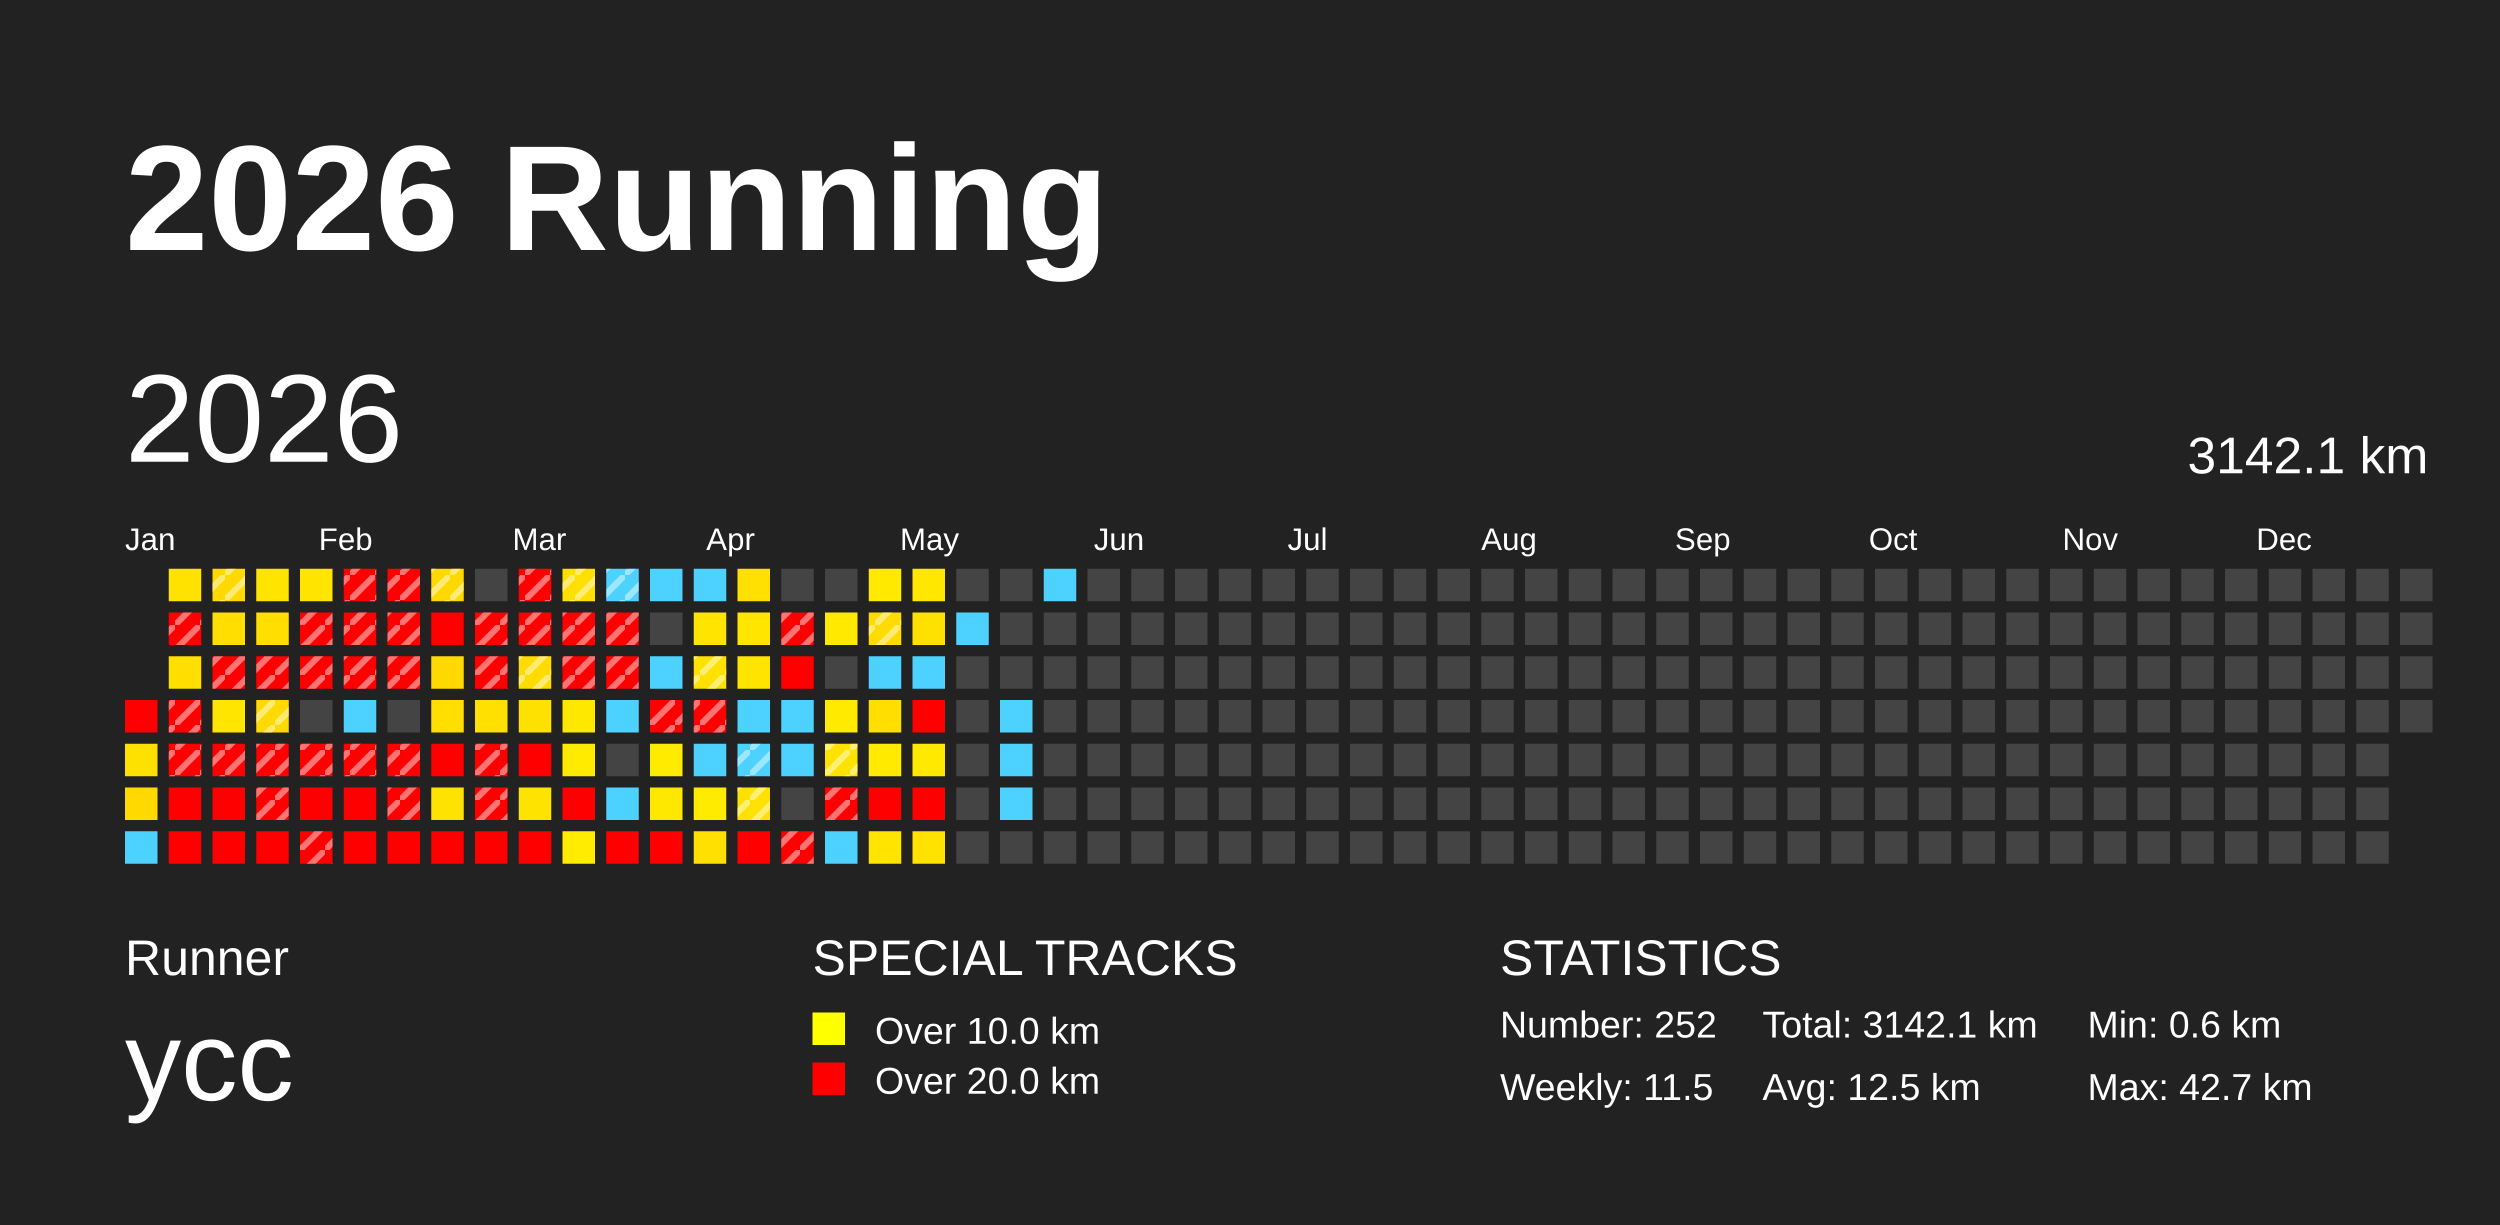
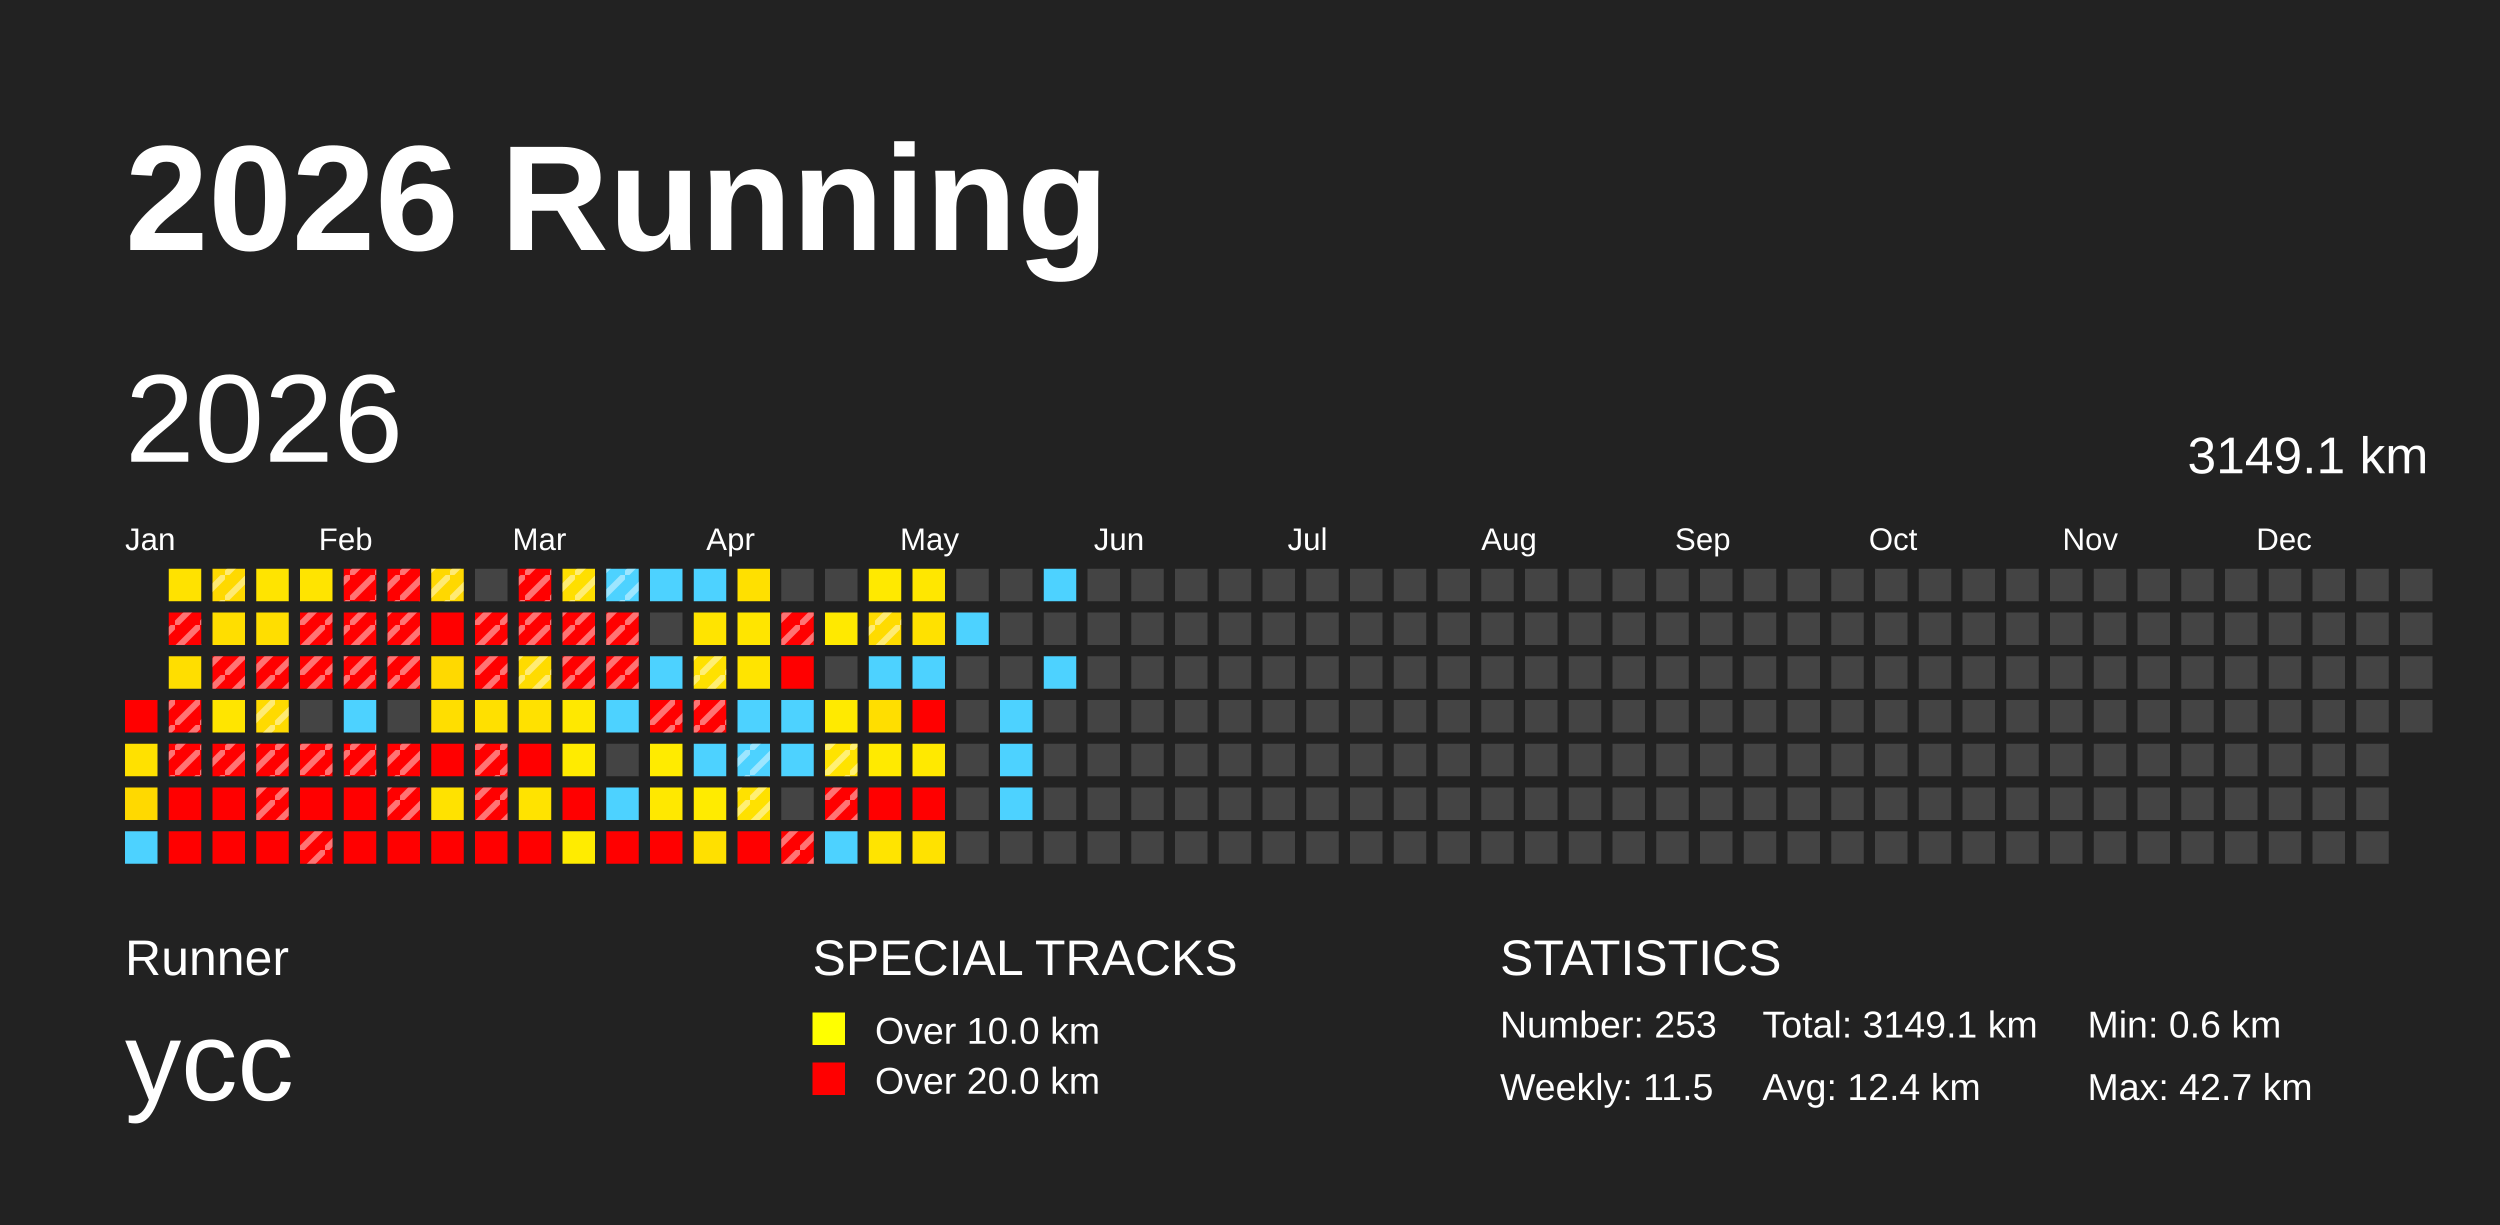
<svg xmlns="http://www.w3.org/2000/svg" baseProfile="full" height="98mm" version="1.1" viewBox="0,0,200,98" width="200mm">
  <defs>
    <pattern height="2" id="indoor-stripe" patternUnits="userSpaceOnUse" width="2">
      <line stroke="white" stroke-opacity="0.45" stroke-width="0.5" x1="0" x2="2" y1="2" y2="0" />
    </pattern>
  </defs>
  <rect fill="#222222" height="98" width="200" x="0" y="0" />
  <text fill="#FFFFFF" style="font-size:12px; font-family:Arial; font-weight:bold;" x="10" y="20">2026 Running</text>
  <text fill="#FFFFFF" style="font-size:4px; font-family:Arial" x="10" y="78">Runner</text>
  <text fill="#FFFFFF" style="font-size:9px; font-family:Arial" x="10" y="88">ycc</text>
  <text fill="#FFFFFF" style="font-size:4px; font-family:Arial" x="65" y="78">SPECIAL TRACKS</text>
  <rect fill="yellow" height="2.6" width="2.6" x="65" y="81" />
  <text fill="#FFFFFF" style="font-size:3px; font-family:Arial" x="70" y="83.5">Over 10.0 km</text>
  <rect fill="red" height="2.6" width="2.6" x="65" y="85" />
  <text fill="#FFFFFF" style="font-size:3px; font-family:Arial" x="70" y="87.5">Over 20.0 km</text>
  <text fill="#FFFFFF" style="font-size:4px; font-family:Arial" x="120" y="78">STATISTICS</text>
-   <text fill="#FFFFFF" style="font-size:3px; font-family:Arial" x="120" y="83">Number: 252</text>
+   <text fill="#FFFFFF" style="font-size:3px; font-family:Arial" x="120" y="83">Number: 253</text>
  <text fill="#FFFFFF" style="font-size:3px; font-family:Arial" x="120" y="88">Weekly: 11.5</text>
-   <text fill="#FFFFFF" style="font-size:3px; font-family:Arial" x="141" y="83">Total: 3142.1 km</text>
-   <text fill="#FFFFFF" style="font-size:3px; font-family:Arial" x="141" y="88">Avg: 12.5 km</text>
+   <text fill="#FFFFFF" style="font-size:3px; font-family:Arial" x="141" y="83">Total: 3149.1 km</text>
+   <text fill="#FFFFFF" style="font-size:3px; font-family:Arial" x="141" y="88">Avg: 12.4 km</text>
  <text fill="#FFFFFF" style="font-size:3px; font-family:Arial" x="167" y="83">Min: 0.6 km</text>
  <text fill="#FFFFFF" style="font-size:3px; font-family:Arial" x="167" y="88">Max: 42.7 km</text>
  <text dominant-baseline="hanging" fill="#FFFFFF" style="font-size:10.0px; font-family:Arial;" x="10" y="30">2026</text>
-   <text dominant-baseline="hanging" fill="#FFFFFF" style="font-size:4.125px; font-family:Arial;" x="175" y="35">3142.1 km</text>
+   <text dominant-baseline="hanging" fill="#FFFFFF" style="font-size:4.125px; font-family:Arial;" x="175" y="35">3149.1 km</text>
  <text fill="#FFFFFF" style="font-size:2.5px; font-family:Arial" x="10.0" y="44">Jan</text>
  <text fill="#FFFFFF" style="font-size:2.5px; font-family:Arial" x="25.5" y="44">Feb</text>
  <text fill="#FFFFFF" style="font-size:2.5px; font-family:Arial" x="41.0" y="44">Mar</text>
  <text fill="#FFFFFF" style="font-size:2.5px; font-family:Arial" x="56.5" y="44">Apr</text>
  <text fill="#FFFFFF" style="font-size:2.5px; font-family:Arial" x="72.0" y="44">May</text>
  <text fill="#FFFFFF" style="font-size:2.5px; font-family:Arial" x="87.5" y="44">Jun</text>
  <text fill="#FFFFFF" style="font-size:2.5px; font-family:Arial" x="103.0" y="44">Jul</text>
  <text fill="#FFFFFF" style="font-size:2.5px; font-family:Arial" x="118.5" y="44">Aug</text>
  <text fill="#FFFFFF" style="font-size:2.5px; font-family:Arial" x="134.0" y="44">Sep</text>
  <text fill="#FFFFFF" style="font-size:2.5px; font-family:Arial" x="149.5" y="44">Oct</text>
  <text fill="#FFFFFF" style="font-size:2.5px; font-family:Arial" x="165.0" y="44">Nov</text>
  <text fill="#FFFFFF" style="font-size:2.5px; font-family:Arial" x="180.5" y="44">Dec</text>
  <rect fill="red" height="2.6" width="2.6" x="10.0" y="56.0" />
  <rect fill="#ffe100" height="2.6" width="2.6" x="10.0" y="59.5" />
  <rect fill="#ffd900" height="2.6" width="2.6" x="10.0" y="63.0" />
  <rect fill="#4dd2ff" height="2.6" width="2.6" x="10.0" y="66.5" />
  <rect fill="#ffe200" height="2.6" width="2.6" x="13.5" y="45.5" />
  <rect fill="red" height="2.6" width="2.6" x="13.5" y="49.0" />
  <rect fill="url(#indoor-stripe)" height="2.6" width="2.6" x="13.5" y="49.0" />
  <rect fill="#ffde00" height="2.6" width="2.6" x="13.5" y="52.5" />
  <rect fill="red" height="2.6" width="2.6" x="13.5" y="56.0" />
  <rect fill="url(#indoor-stripe)" height="2.6" width="2.6" x="13.5" y="56.0" />
  <rect fill="red" height="2.6" width="2.6" x="13.5" y="59.5" />
  <rect fill="url(#indoor-stripe)" height="2.6" width="2.6" x="13.5" y="59.5" />
  <rect fill="red" height="2.6" width="2.6" x="13.5" y="63.0" />
  <rect fill="red" height="2.6" width="2.6" x="13.5" y="66.5" />
  <rect fill="#ffd900" height="2.6" width="2.6" x="17.0" y="45.5" />
  <rect fill="url(#indoor-stripe)" height="2.6" width="2.6" x="17.0" y="45.5" />
  <rect fill="#ffde00" height="2.6" width="2.6" x="17.0" y="49.0" />
  <rect fill="red" height="2.6" width="2.6" x="17.0" y="52.5" />
  <rect fill="url(#indoor-stripe)" height="2.6" width="2.6" x="17.0" y="52.5" />
  <rect fill="#ffe500" height="2.6" width="2.6" x="17.0" y="56.0" />
  <rect fill="red" height="2.6" width="2.6" x="17.0" y="59.5" />
  <rect fill="url(#indoor-stripe)" height="2.6" width="2.6" x="17.0" y="59.5" />
  <rect fill="red" height="2.6" width="2.6" x="17.0" y="63.0" />
  <rect fill="red" height="2.6" width="2.6" x="17.0" y="66.5" />
  <rect fill="#ffe400" height="2.6" width="2.6" x="20.5" y="45.5" />
  <rect fill="#ffde00" height="2.6" width="2.6" x="20.5" y="49.0" />
  <rect fill="red" height="2.6" width="2.6" x="20.5" y="52.5" />
  <rect fill="url(#indoor-stripe)" height="2.6" width="2.6" x="20.5" y="52.5" />
  <rect fill="#ffda00" height="2.6" width="2.6" x="20.5" y="56.0" />
  <rect fill="url(#indoor-stripe)" height="2.6" width="2.6" x="20.5" y="56.0" />
  <rect fill="red" height="2.6" width="2.6" x="20.5" y="59.5" />
  <rect fill="url(#indoor-stripe)" height="2.6" width="2.6" x="20.5" y="59.5" />
  <rect fill="red" height="2.6" width="2.6" x="20.5" y="63.0" />
  <rect fill="url(#indoor-stripe)" height="2.6" width="2.6" x="20.5" y="63.0" />
  <rect fill="red" height="2.6" width="2.6" x="20.5" y="66.5" />
  <rect fill="#ffe400" height="2.6" width="2.6" x="24.0" y="45.5" />
  <rect fill="red" height="2.6" width="2.6" x="24.0" y="49.0" />
  <rect fill="url(#indoor-stripe)" height="2.6" width="2.6" x="24.0" y="49.0" />
  <rect fill="red" height="2.6" width="2.6" x="24.0" y="52.5" />
  <rect fill="url(#indoor-stripe)" height="2.6" width="2.6" x="24.0" y="52.5" />
  <rect fill="#444444" height="2.6" width="2.6" x="24.0" y="56.0" />
  <rect fill="red" height="2.6" width="2.6" x="24.0" y="59.5" />
  <rect fill="url(#indoor-stripe)" height="2.6" width="2.6" x="24.0" y="59.5" />
  <rect fill="red" height="2.6" width="2.6" x="24.0" y="63.0" />
  <rect fill="red" height="2.6" width="2.6" x="24.0" y="66.5" />
  <rect fill="url(#indoor-stripe)" height="2.6" width="2.6" x="24.0" y="66.5" />
  <rect fill="red" height="2.6" width="2.6" x="27.5" y="45.5" />
  <rect fill="url(#indoor-stripe)" height="2.6" width="2.6" x="27.5" y="45.5" />
  <rect fill="red" height="2.6" width="2.6" x="27.5" y="49.0" />
  <rect fill="url(#indoor-stripe)" height="2.6" width="2.6" x="27.5" y="49.0" />
  <rect fill="red" height="2.6" width="2.6" x="27.5" y="52.5" />
  <rect fill="url(#indoor-stripe)" height="2.6" width="2.6" x="27.5" y="52.5" />
  <rect fill="#4dd2ff" height="2.6" width="2.6" x="27.5" y="56.0" />
  <rect fill="red" height="2.6" width="2.6" x="27.5" y="59.5" />
  <rect fill="url(#indoor-stripe)" height="2.6" width="2.6" x="27.5" y="59.5" />
  <rect fill="red" height="2.6" width="2.6" x="27.5" y="63.0" />
  <rect fill="red" height="2.6" width="2.6" x="27.5" y="66.5" />
  <rect fill="red" height="2.6" width="2.6" x="31.0" y="45.5" />
  <rect fill="url(#indoor-stripe)" height="2.6" width="2.6" x="31.0" y="45.5" />
  <rect fill="red" height="2.6" width="2.6" x="31.0" y="49.0" />
  <rect fill="url(#indoor-stripe)" height="2.6" width="2.6" x="31.0" y="49.0" />
  <rect fill="red" height="2.6" width="2.6" x="31.0" y="52.5" />
  <rect fill="url(#indoor-stripe)" height="2.6" width="2.6" x="31.0" y="52.5" />
  <rect fill="#444444" height="2.6" width="2.6" x="31.0" y="56.0" />
  <rect fill="red" height="2.6" width="2.6" x="31.0" y="59.5" />
  <rect fill="url(#indoor-stripe)" height="2.6" width="2.6" x="31.0" y="59.5" />
  <rect fill="red" height="2.6" width="2.6" x="31.0" y="63.0" />
  <rect fill="url(#indoor-stripe)" height="2.6" width="2.6" x="31.0" y="63.0" />
  <rect fill="red" height="2.6" width="2.6" x="31.0" y="66.5" />
  <rect fill="#ffd800" height="2.6" width="2.6" x="34.5" y="45.5" />
  <rect fill="url(#indoor-stripe)" height="2.6" width="2.6" x="34.5" y="45.5" />
  <rect fill="red" height="2.6" width="2.6" x="34.5" y="49.0" />
  <rect fill="#ffd900" height="2.6" width="2.6" x="34.5" y="52.5" />
  <rect fill="#ffde00" height="2.6" width="2.6" x="34.5" y="56.0" />
  <rect fill="red" height="2.6" width="2.6" x="34.5" y="59.5" />
  <rect fill="#ffe200" height="2.6" width="2.6" x="34.5" y="63.0" />
  <rect fill="red" height="2.6" width="2.6" x="34.5" y="66.5" />
  <rect fill="#444444" height="2.6" width="2.6" x="38.0" y="45.5" />
  <rect fill="red" height="2.6" width="2.6" x="38.0" y="49.0" />
  <rect fill="url(#indoor-stripe)" height="2.6" width="2.6" x="38.0" y="49.0" />
  <rect fill="red" height="2.6" width="2.6" x="38.0" y="52.5" />
  <rect fill="url(#indoor-stripe)" height="2.6" width="2.6" x="38.0" y="52.5" />
  <rect fill="#ffe000" height="2.6" width="2.6" x="38.0" y="56.0" />
  <rect fill="red" height="2.6" width="2.6" x="38.0" y="59.5" />
  <rect fill="url(#indoor-stripe)" height="2.6" width="2.6" x="38.0" y="59.5" />
  <rect fill="red" height="2.6" width="2.6" x="38.0" y="63.0" />
  <rect fill="url(#indoor-stripe)" height="2.6" width="2.6" x="38.0" y="63.0" />
  <rect fill="red" height="2.6" width="2.6" x="38.0" y="66.5" />
  <rect fill="red" height="2.6" width="2.6" x="41.5" y="45.5" />
  <rect fill="url(#indoor-stripe)" height="2.6" width="2.6" x="41.5" y="45.5" />
  <rect fill="red" height="2.6" width="2.6" x="41.5" y="49.0" />
  <rect fill="url(#indoor-stripe)" height="2.6" width="2.6" x="41.5" y="49.0" />
  <rect fill="#ffdb00" height="2.6" width="2.6" x="41.5" y="52.5" />
  <rect fill="url(#indoor-stripe)" height="2.6" width="2.6" x="41.5" y="52.5" />
  <rect fill="#ffe100" height="2.6" width="2.6" x="41.5" y="56.0" />
  <rect fill="red" height="2.6" width="2.6" x="41.5" y="59.5" />
  <rect fill="#ffe300" height="2.6" width="2.6" x="41.5" y="63.0" />
  <rect fill="red" height="2.6" width="2.6" x="41.5" y="66.5" />
  <rect fill="#ffdf00" height="2.6" width="2.6" x="45.0" y="45.5" />
  <rect fill="url(#indoor-stripe)" height="2.6" width="2.6" x="45.0" y="45.5" />
  <rect fill="red" height="2.6" width="2.6" x="45.0" y="49.0" />
  <rect fill="url(#indoor-stripe)" height="2.6" width="2.6" x="45.0" y="49.0" />
  <rect fill="red" height="2.6" width="2.6" x="45.0" y="52.5" />
  <rect fill="url(#indoor-stripe)" height="2.6" width="2.6" x="45.0" y="52.5" />
  <rect fill="#ffe800" height="2.6" width="2.6" x="45.0" y="56.0" />
  <rect fill="#ffeb00" height="2.6" width="2.6" x="45.0" y="59.5" />
  <rect fill="red" height="2.6" width="2.6" x="45.0" y="63.0" />
  <rect fill="#ffec00" height="2.6" width="2.6" x="45.0" y="66.5" />
  <rect fill="#4dd2ff" height="2.6" width="2.6" x="48.5" y="45.5" />
  <rect fill="url(#indoor-stripe)" height="2.6" width="2.6" x="48.5" y="45.5" />
  <rect fill="red" height="2.6" width="2.6" x="48.5" y="49.0" />
  <rect fill="url(#indoor-stripe)" height="2.6" width="2.6" x="48.5" y="49.0" />
  <rect fill="red" height="2.6" width="2.6" x="48.5" y="52.5" />
  <rect fill="url(#indoor-stripe)" height="2.6" width="2.6" x="48.5" y="52.5" />
  <rect fill="#4dd2ff" height="2.6" width="2.6" x="48.5" y="56.0" />
  <rect fill="#444444" height="2.6" width="2.6" x="48.5" y="59.5" />
  <rect fill="#4dd2ff" height="2.6" width="2.6" x="48.5" y="63.0" />
  <rect fill="red" height="2.6" width="2.6" x="48.5" y="66.5" />
  <rect fill="#4dd2ff" height="2.6" width="2.6" x="52.0" y="45.5" />
  <rect fill="#444444" height="2.6" width="2.6" x="52.0" y="49.0" />
  <rect fill="#4dd2ff" height="2.6" width="2.6" x="52.0" y="52.5" />
  <rect fill="red" height="2.6" width="2.6" x="52.0" y="56.0" />
  <rect fill="url(#indoor-stripe)" height="2.6" width="2.6" x="52.0" y="56.0" />
  <rect fill="#ffeb00" height="2.6" width="2.6" x="52.0" y="59.5" />
  <rect fill="#ffe800" height="2.6" width="2.6" x="52.0" y="63.0" />
  <rect fill="red" height="2.6" width="2.6" x="52.0" y="66.5" />
  <rect fill="#4dd2ff" height="2.6" width="2.6" x="55.5" y="45.5" />
  <rect fill="#ffe400" height="2.6" width="2.6" x="55.5" y="49.0" />
  <rect fill="#ffe100" height="2.6" width="2.6" x="55.5" y="52.5" />
  <rect fill="url(#indoor-stripe)" height="2.6" width="2.6" x="55.5" y="52.5" />
  <rect fill="red" height="2.6" width="2.6" x="55.5" y="56.0" />
  <rect fill="url(#indoor-stripe)" height="2.6" width="2.6" x="55.5" y="56.0" />
  <rect fill="#4dd2ff" height="2.6" width="2.6" x="55.5" y="59.5" />
  <rect fill="#ffeb00" height="2.6" width="2.6" x="55.5" y="63.0" />
  <rect fill="#ffe000" height="2.6" width="2.6" x="55.5" y="66.5" />
  <rect fill="#ffe000" height="2.6" width="2.6" x="59.0" y="45.5" />
  <rect fill="#ffe500" height="2.6" width="2.6" x="59.0" y="49.0" />
  <rect fill="#ffe400" height="2.6" width="2.6" x="59.0" y="52.5" />
  <rect fill="#4dd2ff" height="2.6" width="2.6" x="59.0" y="56.0" />
  <rect fill="#4dd2ff" height="2.6" width="2.6" x="59.0" y="59.5" />
  <rect fill="url(#indoor-stripe)" height="2.6" width="2.6" x="59.0" y="59.5" />
  <rect fill="#ffe100" height="2.6" width="2.6" x="59.0" y="63.0" />
  <rect fill="url(#indoor-stripe)" height="2.6" width="2.6" x="59.0" y="63.0" />
  <rect fill="red" height="2.6" width="2.6" x="59.0" y="66.5" />
  <rect fill="#444444" height="2.6" width="2.6" x="62.5" y="45.5" />
  <rect fill="red" height="2.6" width="2.6" x="62.5" y="49.0" />
  <rect fill="url(#indoor-stripe)" height="2.6" width="2.6" x="62.5" y="49.0" />
  <rect fill="red" height="2.6" width="2.6" x="62.5" y="52.5" />
  <rect fill="#4dd2ff" height="2.6" width="2.6" x="62.5" y="56.0" />
  <rect fill="#4dd2ff" height="2.6" width="2.6" x="62.5" y="59.5" />
  <rect fill="#444444" height="2.6" width="2.6" x="62.5" y="63.0" />
  <rect fill="red" height="2.6" width="2.6" x="62.5" y="66.5" />
  <rect fill="url(#indoor-stripe)" height="2.6" width="2.6" x="62.5" y="66.5" />
  <rect fill="#444444" height="2.6" width="2.6" x="66.0" y="45.5" />
  <rect fill="#ffe900" height="2.6" width="2.6" x="66.0" y="49.0" />
  <rect fill="#444444" height="2.6" width="2.6" x="66.0" y="52.5" />
  <rect fill="#ffea00" height="2.6" width="2.6" x="66.0" y="56.0" />
  <rect fill="#ffe300" height="2.6" width="2.6" x="66.0" y="59.5" />
  <rect fill="url(#indoor-stripe)" height="2.6" width="2.6" x="66.0" y="59.5" />
  <rect fill="red" height="2.6" width="2.6" x="66.0" y="63.0" />
  <rect fill="url(#indoor-stripe)" height="2.6" width="2.6" x="66.0" y="63.0" />
  <rect fill="#4dd2ff" height="2.6" width="2.6" x="66.0" y="66.5" />
  <rect fill="#ffe900" height="2.6" width="2.6" x="69.5" y="45.5" />
  <rect fill="#ffdb00" height="2.6" width="2.6" x="69.5" y="49.0" />
  <rect fill="url(#indoor-stripe)" height="2.6" width="2.6" x="69.5" y="49.0" />
  <rect fill="#4dd2ff" height="2.6" width="2.6" x="69.5" y="52.5" />
  <rect fill="#ffde00" height="2.6" width="2.6" x="69.5" y="56.0" />
  <rect fill="#ffea00" height="2.6" width="2.6" x="69.5" y="59.5" />
  <rect fill="red" height="2.6" width="2.6" x="69.5" y="63.0" />
  <rect fill="#ffe400" height="2.6" width="2.6" x="69.5" y="66.5" />
  <rect fill="#ffe700" height="2.6" width="2.6" x="73.0" y="45.5" />
  <rect fill="#ffe100" height="2.6" width="2.6" x="73.0" y="49.0" />
  <rect fill="#4dd2ff" height="2.6" width="2.6" x="73.0" y="52.5" />
  <rect fill="red" height="2.6" width="2.6" x="73.0" y="56.0" />
  <rect fill="#ffe900" height="2.6" width="2.6" x="73.0" y="59.5" />
  <rect fill="red" height="2.6" width="2.6" x="73.0" y="63.0" />
  <rect fill="#ffe200" height="2.6" width="2.6" x="73.0" y="66.5" />
  <rect fill="#444444" height="2.6" width="2.6" x="76.5" y="45.5" />
  <rect fill="#4dd2ff" height="2.6" width="2.6" x="76.5" y="49.0" />
  <rect fill="#444444" height="2.6" width="2.6" x="76.5" y="52.5" />
  <rect fill="#444444" height="2.6" width="2.6" x="76.5" y="56.0" />
  <rect fill="#444444" height="2.6" width="2.6" x="76.5" y="59.5" />
  <rect fill="#444444" height="2.6" width="2.6" x="76.5" y="63.0" />
  <rect fill="#444444" height="2.6" width="2.6" x="76.5" y="66.5" />
  <rect fill="#444444" height="2.6" width="2.6" x="80.0" y="45.5" />
  <rect fill="#444444" height="2.6" width="2.6" x="80.0" y="49.0" />
  <rect fill="#444444" height="2.6" width="2.6" x="80.0" y="52.5" />
  <rect fill="#4dd2ff" height="2.6" width="2.6" x="80.0" y="56.0" />
  <rect fill="#4dd2ff" height="2.6" width="2.6" x="80.0" y="59.5" />
  <rect fill="#4dd2ff" height="2.6" width="2.6" x="80.0" y="63.0" />
  <rect fill="#444444" height="2.6" width="2.6" x="80.0" y="66.5" />
  <rect fill="#4dd2ff" height="2.6" width="2.6" x="83.5" y="45.5" />
  <rect fill="#444444" height="2.6" width="2.6" x="83.5" y="49.0" />
-   <rect fill="#444444" height="2.6" width="2.6" x="83.5" y="52.5" />
+   <rect fill="#4dd2ff" height="2.6" width="2.6" x="83.5" y="52.5" />
  <rect fill="#444444" height="2.6" width="2.6" x="83.5" y="56.0" />
  <rect fill="#444444" height="2.6" width="2.6" x="83.5" y="59.5" />
  <rect fill="#444444" height="2.6" width="2.6" x="83.5" y="63.0" />
  <rect fill="#444444" height="2.6" width="2.6" x="83.5" y="66.5" />
  <rect fill="#444444" height="2.6" width="2.6" x="87.0" y="45.5" />
  <rect fill="#444444" height="2.6" width="2.6" x="87.0" y="49.0" />
  <rect fill="#444444" height="2.6" width="2.6" x="87.0" y="52.5" />
  <rect fill="#444444" height="2.6" width="2.6" x="87.0" y="56.0" />
  <rect fill="#444444" height="2.6" width="2.6" x="87.0" y="59.5" />
  <rect fill="#444444" height="2.6" width="2.6" x="87.0" y="63.0" />
  <rect fill="#444444" height="2.6" width="2.6" x="87.0" y="66.5" />
  <rect fill="#444444" height="2.6" width="2.6" x="90.5" y="45.5" />
  <rect fill="#444444" height="2.6" width="2.6" x="90.5" y="49.0" />
  <rect fill="#444444" height="2.6" width="2.6" x="90.5" y="52.5" />
  <rect fill="#444444" height="2.6" width="2.6" x="90.5" y="56.0" />
  <rect fill="#444444" height="2.6" width="2.6" x="90.5" y="59.5" />
  <rect fill="#444444" height="2.6" width="2.6" x="90.5" y="63.0" />
  <rect fill="#444444" height="2.6" width="2.6" x="90.5" y="66.5" />
  <rect fill="#444444" height="2.6" width="2.6" x="94.0" y="45.5" />
  <rect fill="#444444" height="2.6" width="2.6" x="94.0" y="49.0" />
  <rect fill="#444444" height="2.6" width="2.6" x="94.0" y="52.5" />
  <rect fill="#444444" height="2.6" width="2.6" x="94.0" y="56.0" />
  <rect fill="#444444" height="2.6" width="2.6" x="94.0" y="59.5" />
  <rect fill="#444444" height="2.6" width="2.6" x="94.0" y="63.0" />
  <rect fill="#444444" height="2.6" width="2.6" x="94.0" y="66.5" />
  <rect fill="#444444" height="2.6" width="2.6" x="97.5" y="45.5" />
  <rect fill="#444444" height="2.6" width="2.6" x="97.5" y="49.0" />
  <rect fill="#444444" height="2.6" width="2.6" x="97.5" y="52.5" />
  <rect fill="#444444" height="2.6" width="2.6" x="97.5" y="56.0" />
  <rect fill="#444444" height="2.6" width="2.6" x="97.5" y="59.5" />
  <rect fill="#444444" height="2.6" width="2.6" x="97.5" y="63.0" />
  <rect fill="#444444" height="2.6" width="2.6" x="97.5" y="66.5" />
  <rect fill="#444444" height="2.6" width="2.6" x="101.0" y="45.5" />
  <rect fill="#444444" height="2.6" width="2.6" x="101.0" y="49.0" />
  <rect fill="#444444" height="2.6" width="2.6" x="101.0" y="52.5" />
  <rect fill="#444444" height="2.6" width="2.6" x="101.0" y="56.0" />
  <rect fill="#444444" height="2.6" width="2.6" x="101.0" y="59.5" />
  <rect fill="#444444" height="2.6" width="2.6" x="101.0" y="63.0" />
  <rect fill="#444444" height="2.6" width="2.6" x="101.0" y="66.5" />
  <rect fill="#444444" height="2.6" width="2.6" x="104.5" y="45.5" />
  <rect fill="#444444" height="2.6" width="2.6" x="104.5" y="49.0" />
  <rect fill="#444444" height="2.6" width="2.6" x="104.5" y="52.5" />
  <rect fill="#444444" height="2.6" width="2.6" x="104.5" y="56.0" />
  <rect fill="#444444" height="2.6" width="2.6" x="104.5" y="59.5" />
  <rect fill="#444444" height="2.6" width="2.6" x="104.5" y="63.0" />
  <rect fill="#444444" height="2.6" width="2.6" x="104.5" y="66.5" />
  <rect fill="#444444" height="2.6" width="2.6" x="108.0" y="45.5" />
  <rect fill="#444444" height="2.6" width="2.6" x="108.0" y="49.0" />
  <rect fill="#444444" height="2.6" width="2.6" x="108.0" y="52.5" />
  <rect fill="#444444" height="2.6" width="2.6" x="108.0" y="56.0" />
  <rect fill="#444444" height="2.6" width="2.6" x="108.0" y="59.5" />
  <rect fill="#444444" height="2.6" width="2.6" x="108.0" y="63.0" />
  <rect fill="#444444" height="2.6" width="2.6" x="108.0" y="66.5" />
  <rect fill="#444444" height="2.6" width="2.6" x="111.5" y="45.5" />
  <rect fill="#444444" height="2.6" width="2.6" x="111.5" y="49.0" />
  <rect fill="#444444" height="2.6" width="2.6" x="111.5" y="52.5" />
  <rect fill="#444444" height="2.6" width="2.6" x="111.5" y="56.0" />
  <rect fill="#444444" height="2.6" width="2.6" x="111.5" y="59.5" />
  <rect fill="#444444" height="2.6" width="2.6" x="111.5" y="63.0" />
  <rect fill="#444444" height="2.6" width="2.6" x="111.5" y="66.5" />
  <rect fill="#444444" height="2.6" width="2.6" x="115.0" y="45.5" />
  <rect fill="#444444" height="2.6" width="2.6" x="115.0" y="49.0" />
  <rect fill="#444444" height="2.6" width="2.6" x="115.0" y="52.5" />
  <rect fill="#444444" height="2.6" width="2.6" x="115.0" y="56.0" />
  <rect fill="#444444" height="2.6" width="2.6" x="115.0" y="59.5" />
  <rect fill="#444444" height="2.6" width="2.6" x="115.0" y="63.0" />
  <rect fill="#444444" height="2.6" width="2.6" x="115.0" y="66.5" />
  <rect fill="#444444" height="2.6" width="2.6" x="118.5" y="45.5" />
  <rect fill="#444444" height="2.6" width="2.6" x="118.5" y="49.0" />
  <rect fill="#444444" height="2.6" width="2.6" x="118.5" y="52.5" />
  <rect fill="#444444" height="2.6" width="2.6" x="118.5" y="56.0" />
  <rect fill="#444444" height="2.6" width="2.6" x="118.5" y="59.5" />
  <rect fill="#444444" height="2.6" width="2.6" x="118.5" y="63.0" />
  <rect fill="#444444" height="2.6" width="2.6" x="118.5" y="66.5" />
  <rect fill="#444444" height="2.6" width="2.6" x="122.0" y="45.5" />
  <rect fill="#444444" height="2.6" width="2.6" x="122.0" y="49.0" />
  <rect fill="#444444" height="2.6" width="2.6" x="122.0" y="52.5" />
  <rect fill="#444444" height="2.6" width="2.6" x="122.0" y="56.0" />
  <rect fill="#444444" height="2.6" width="2.6" x="122.0" y="59.5" />
  <rect fill="#444444" height="2.6" width="2.6" x="122.0" y="63.0" />
  <rect fill="#444444" height="2.6" width="2.6" x="122.0" y="66.5" />
  <rect fill="#444444" height="2.6" width="2.6" x="125.5" y="45.5" />
  <rect fill="#444444" height="2.6" width="2.6" x="125.5" y="49.0" />
  <rect fill="#444444" height="2.6" width="2.6" x="125.5" y="52.5" />
  <rect fill="#444444" height="2.6" width="2.6" x="125.5" y="56.0" />
  <rect fill="#444444" height="2.6" width="2.6" x="125.5" y="59.5" />
  <rect fill="#444444" height="2.6" width="2.6" x="125.5" y="63.0" />
  <rect fill="#444444" height="2.6" width="2.6" x="125.5" y="66.5" />
  <rect fill="#444444" height="2.6" width="2.6" x="129.0" y="45.5" />
  <rect fill="#444444" height="2.6" width="2.6" x="129.0" y="49.0" />
  <rect fill="#444444" height="2.6" width="2.6" x="129.0" y="52.5" />
  <rect fill="#444444" height="2.6" width="2.6" x="129.0" y="56.0" />
  <rect fill="#444444" height="2.6" width="2.6" x="129.0" y="59.5" />
  <rect fill="#444444" height="2.6" width="2.6" x="129.0" y="63.0" />
  <rect fill="#444444" height="2.6" width="2.6" x="129.0" y="66.5" />
  <rect fill="#444444" height="2.6" width="2.6" x="132.5" y="45.5" />
  <rect fill="#444444" height="2.6" width="2.6" x="132.5" y="49.0" />
  <rect fill="#444444" height="2.6" width="2.6" x="132.5" y="52.5" />
  <rect fill="#444444" height="2.6" width="2.6" x="132.5" y="56.0" />
  <rect fill="#444444" height="2.6" width="2.6" x="132.5" y="59.5" />
  <rect fill="#444444" height="2.6" width="2.6" x="132.5" y="63.0" />
  <rect fill="#444444" height="2.6" width="2.6" x="132.5" y="66.5" />
  <rect fill="#444444" height="2.6" width="2.6" x="136.0" y="45.5" />
  <rect fill="#444444" height="2.6" width="2.6" x="136.0" y="49.0" />
  <rect fill="#444444" height="2.6" width="2.6" x="136.0" y="52.5" />
  <rect fill="#444444" height="2.6" width="2.6" x="136.0" y="56.0" />
  <rect fill="#444444" height="2.6" width="2.6" x="136.0" y="59.5" />
  <rect fill="#444444" height="2.6" width="2.6" x="136.0" y="63.0" />
  <rect fill="#444444" height="2.6" width="2.6" x="136.0" y="66.5" />
  <rect fill="#444444" height="2.6" width="2.6" x="139.5" y="45.5" />
  <rect fill="#444444" height="2.6" width="2.6" x="139.5" y="49.0" />
  <rect fill="#444444" height="2.6" width="2.6" x="139.5" y="52.5" />
  <rect fill="#444444" height="2.6" width="2.6" x="139.5" y="56.0" />
  <rect fill="#444444" height="2.6" width="2.6" x="139.5" y="59.5" />
  <rect fill="#444444" height="2.6" width="2.6" x="139.5" y="63.0" />
  <rect fill="#444444" height="2.6" width="2.6" x="139.5" y="66.5" />
  <rect fill="#444444" height="2.6" width="2.6" x="143.0" y="45.5" />
  <rect fill="#444444" height="2.6" width="2.6" x="143.0" y="49.0" />
  <rect fill="#444444" height="2.6" width="2.6" x="143.0" y="52.5" />
  <rect fill="#444444" height="2.6" width="2.6" x="143.0" y="56.0" />
  <rect fill="#444444" height="2.6" width="2.6" x="143.0" y="59.5" />
  <rect fill="#444444" height="2.6" width="2.6" x="143.0" y="63.0" />
  <rect fill="#444444" height="2.6" width="2.6" x="143.0" y="66.5" />
  <rect fill="#444444" height="2.6" width="2.6" x="146.5" y="45.5" />
  <rect fill="#444444" height="2.6" width="2.6" x="146.5" y="49.0" />
  <rect fill="#444444" height="2.6" width="2.6" x="146.5" y="52.5" />
  <rect fill="#444444" height="2.6" width="2.6" x="146.5" y="56.0" />
  <rect fill="#444444" height="2.6" width="2.6" x="146.5" y="59.5" />
  <rect fill="#444444" height="2.6" width="2.6" x="146.5" y="63.0" />
  <rect fill="#444444" height="2.6" width="2.6" x="146.5" y="66.5" />
  <rect fill="#444444" height="2.6" width="2.6" x="150.0" y="45.5" />
  <rect fill="#444444" height="2.6" width="2.6" x="150.0" y="49.0" />
  <rect fill="#444444" height="2.6" width="2.6" x="150.0" y="52.5" />
  <rect fill="#444444" height="2.6" width="2.6" x="150.0" y="56.0" />
  <rect fill="#444444" height="2.6" width="2.6" x="150.0" y="59.5" />
  <rect fill="#444444" height="2.6" width="2.6" x="150.0" y="63.0" />
  <rect fill="#444444" height="2.6" width="2.6" x="150.0" y="66.5" />
  <rect fill="#444444" height="2.6" width="2.6" x="153.5" y="45.5" />
  <rect fill="#444444" height="2.6" width="2.6" x="153.5" y="49.0" />
  <rect fill="#444444" height="2.6" width="2.6" x="153.5" y="52.5" />
  <rect fill="#444444" height="2.6" width="2.6" x="153.5" y="56.0" />
  <rect fill="#444444" height="2.6" width="2.6" x="153.5" y="59.5" />
  <rect fill="#444444" height="2.6" width="2.6" x="153.5" y="63.0" />
  <rect fill="#444444" height="2.6" width="2.6" x="153.5" y="66.5" />
  <rect fill="#444444" height="2.6" width="2.6" x="157.0" y="45.5" />
  <rect fill="#444444" height="2.6" width="2.6" x="157.0" y="49.0" />
  <rect fill="#444444" height="2.6" width="2.6" x="157.0" y="52.5" />
  <rect fill="#444444" height="2.6" width="2.6" x="157.0" y="56.0" />
  <rect fill="#444444" height="2.6" width="2.6" x="157.0" y="59.5" />
  <rect fill="#444444" height="2.6" width="2.6" x="157.0" y="63.0" />
  <rect fill="#444444" height="2.6" width="2.6" x="157.0" y="66.5" />
  <rect fill="#444444" height="2.6" width="2.6" x="160.5" y="45.5" />
  <rect fill="#444444" height="2.6" width="2.6" x="160.5" y="49.0" />
  <rect fill="#444444" height="2.6" width="2.6" x="160.5" y="52.5" />
  <rect fill="#444444" height="2.6" width="2.6" x="160.5" y="56.0" />
  <rect fill="#444444" height="2.6" width="2.6" x="160.5" y="59.5" />
  <rect fill="#444444" height="2.6" width="2.6" x="160.5" y="63.0" />
  <rect fill="#444444" height="2.6" width="2.6" x="160.5" y="66.5" />
  <rect fill="#444444" height="2.6" width="2.6" x="164.0" y="45.5" />
  <rect fill="#444444" height="2.6" width="2.6" x="164.0" y="49.0" />
  <rect fill="#444444" height="2.6" width="2.6" x="164.0" y="52.5" />
  <rect fill="#444444" height="2.6" width="2.6" x="164.0" y="56.0" />
  <rect fill="#444444" height="2.6" width="2.6" x="164.0" y="59.5" />
  <rect fill="#444444" height="2.6" width="2.6" x="164.0" y="63.0" />
  <rect fill="#444444" height="2.6" width="2.6" x="164.0" y="66.5" />
  <rect fill="#444444" height="2.6" width="2.6" x="167.5" y="45.5" />
  <rect fill="#444444" height="2.6" width="2.6" x="167.5" y="49.0" />
  <rect fill="#444444" height="2.6" width="2.6" x="167.5" y="52.5" />
  <rect fill="#444444" height="2.6" width="2.6" x="167.5" y="56.0" />
  <rect fill="#444444" height="2.6" width="2.6" x="167.5" y="59.5" />
  <rect fill="#444444" height="2.6" width="2.6" x="167.5" y="63.0" />
  <rect fill="#444444" height="2.6" width="2.6" x="167.5" y="66.5" />
  <rect fill="#444444" height="2.6" width="2.6" x="171.0" y="45.5" />
  <rect fill="#444444" height="2.6" width="2.6" x="171.0" y="49.0" />
  <rect fill="#444444" height="2.6" width="2.6" x="171.0" y="52.5" />
  <rect fill="#444444" height="2.6" width="2.6" x="171.0" y="56.0" />
  <rect fill="#444444" height="2.6" width="2.6" x="171.0" y="59.5" />
  <rect fill="#444444" height="2.6" width="2.6" x="171.0" y="63.0" />
  <rect fill="#444444" height="2.6" width="2.6" x="171.0" y="66.5" />
  <rect fill="#444444" height="2.6" width="2.6" x="174.5" y="45.5" />
  <rect fill="#444444" height="2.6" width="2.6" x="174.5" y="49.0" />
  <rect fill="#444444" height="2.6" width="2.6" x="174.5" y="52.5" />
  <rect fill="#444444" height="2.6" width="2.6" x="174.5" y="56.0" />
  <rect fill="#444444" height="2.6" width="2.6" x="174.5" y="59.5" />
  <rect fill="#444444" height="2.6" width="2.6" x="174.5" y="63.0" />
  <rect fill="#444444" height="2.6" width="2.6" x="174.5" y="66.5" />
  <rect fill="#444444" height="2.6" width="2.6" x="178.0" y="45.5" />
  <rect fill="#444444" height="2.6" width="2.6" x="178.0" y="49.0" />
  <rect fill="#444444" height="2.6" width="2.6" x="178.0" y="52.5" />
  <rect fill="#444444" height="2.6" width="2.6" x="178.0" y="56.0" />
  <rect fill="#444444" height="2.6" width="2.6" x="178.0" y="59.5" />
  <rect fill="#444444" height="2.6" width="2.6" x="178.0" y="63.0" />
  <rect fill="#444444" height="2.6" width="2.6" x="178.0" y="66.5" />
  <rect fill="#444444" height="2.6" width="2.6" x="181.5" y="45.5" />
  <rect fill="#444444" height="2.6" width="2.6" x="181.5" y="49.0" />
  <rect fill="#444444" height="2.6" width="2.6" x="181.5" y="52.5" />
  <rect fill="#444444" height="2.6" width="2.6" x="181.5" y="56.0" />
  <rect fill="#444444" height="2.6" width="2.6" x="181.5" y="59.5" />
  <rect fill="#444444" height="2.6" width="2.6" x="181.5" y="63.0" />
  <rect fill="#444444" height="2.6" width="2.6" x="181.5" y="66.5" />
  <rect fill="#444444" height="2.6" width="2.6" x="185.0" y="45.5" />
  <rect fill="#444444" height="2.6" width="2.6" x="185.0" y="49.0" />
  <rect fill="#444444" height="2.6" width="2.6" x="185.0" y="52.5" />
  <rect fill="#444444" height="2.6" width="2.6" x="185.0" y="56.0" />
  <rect fill="#444444" height="2.6" width="2.6" x="185.0" y="59.5" />
  <rect fill="#444444" height="2.6" width="2.6" x="185.0" y="63.0" />
  <rect fill="#444444" height="2.6" width="2.6" x="185.0" y="66.5" />
  <rect fill="#444444" height="2.6" width="2.6" x="188.5" y="45.5" />
  <rect fill="#444444" height="2.6" width="2.6" x="188.5" y="49.0" />
  <rect fill="#444444" height="2.6" width="2.6" x="188.5" y="52.5" />
  <rect fill="#444444" height="2.6" width="2.6" x="188.5" y="56.0" />
  <rect fill="#444444" height="2.6" width="2.6" x="188.5" y="59.5" />
  <rect fill="#444444" height="2.6" width="2.6" x="188.5" y="63.0" />
  <rect fill="#444444" height="2.6" width="2.6" x="188.5" y="66.5" />
  <rect fill="#444444" height="2.6" width="2.6" x="192.0" y="45.5" />
  <rect fill="#444444" height="2.6" width="2.6" x="192.0" y="49.0" />
  <rect fill="#444444" height="2.6" width="2.6" x="192.0" y="52.5" />
  <rect fill="#444444" height="2.6" width="2.6" x="192.0" y="56.0" />
</svg>
